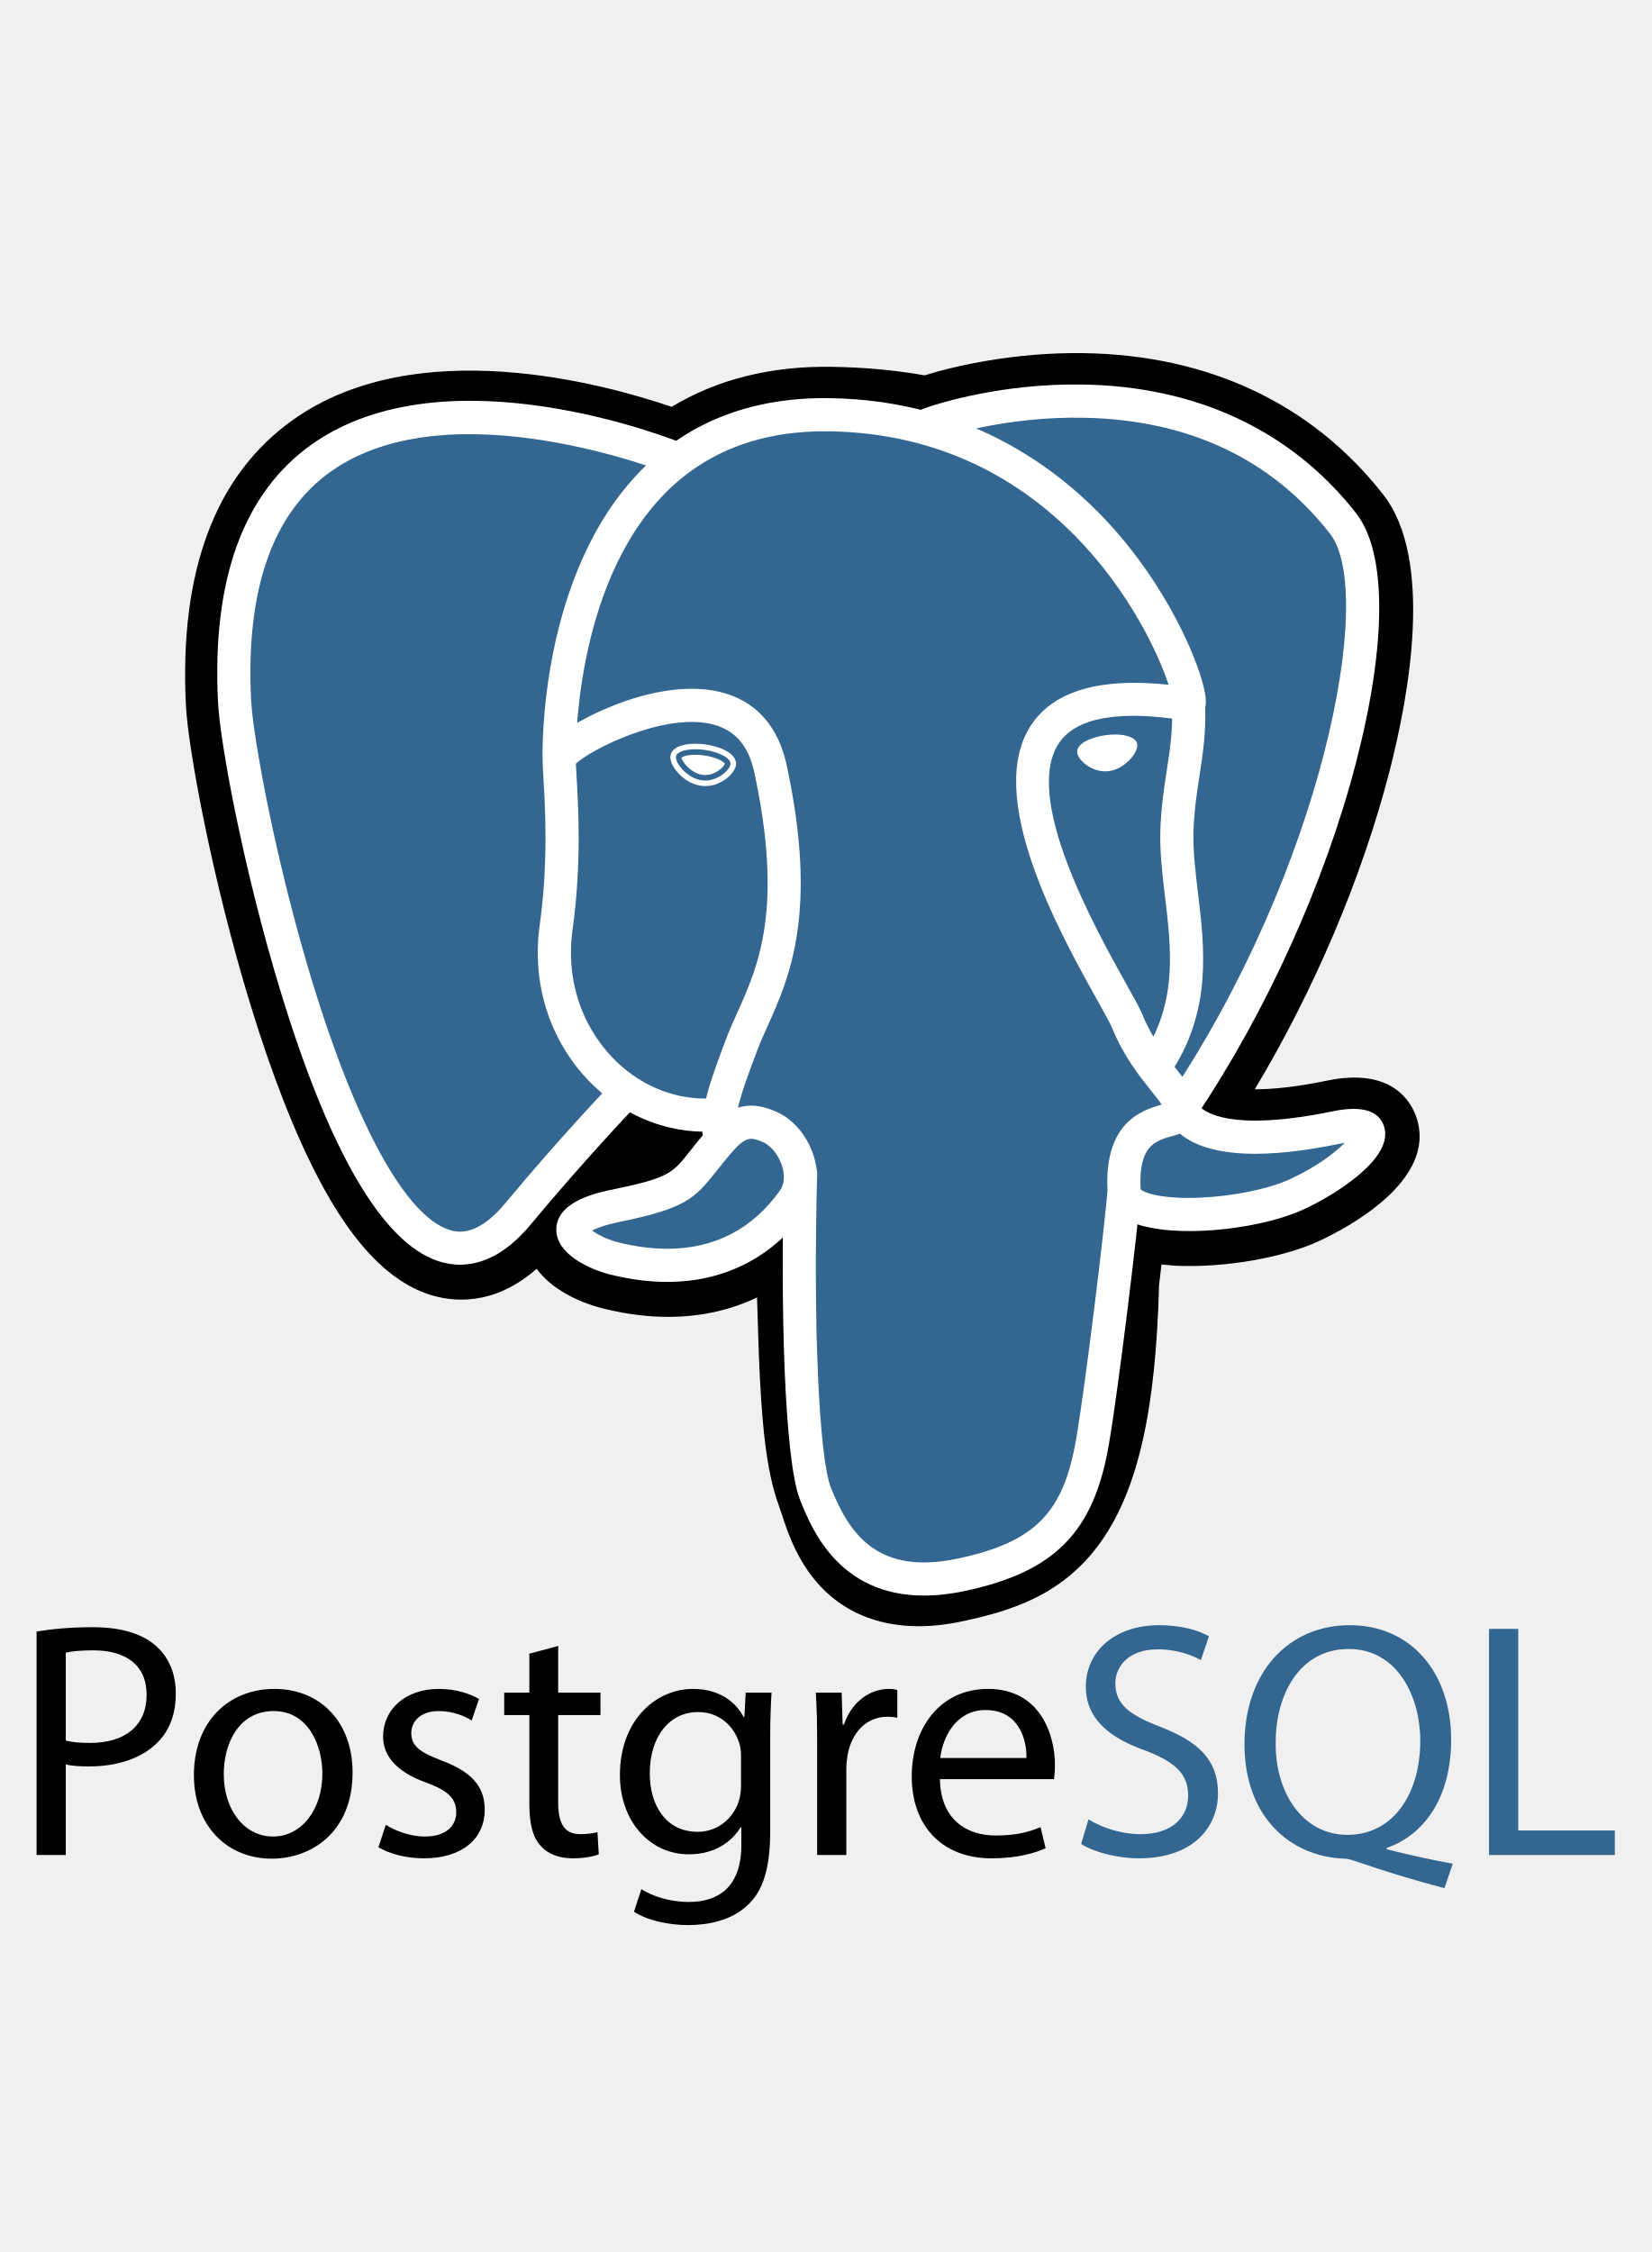
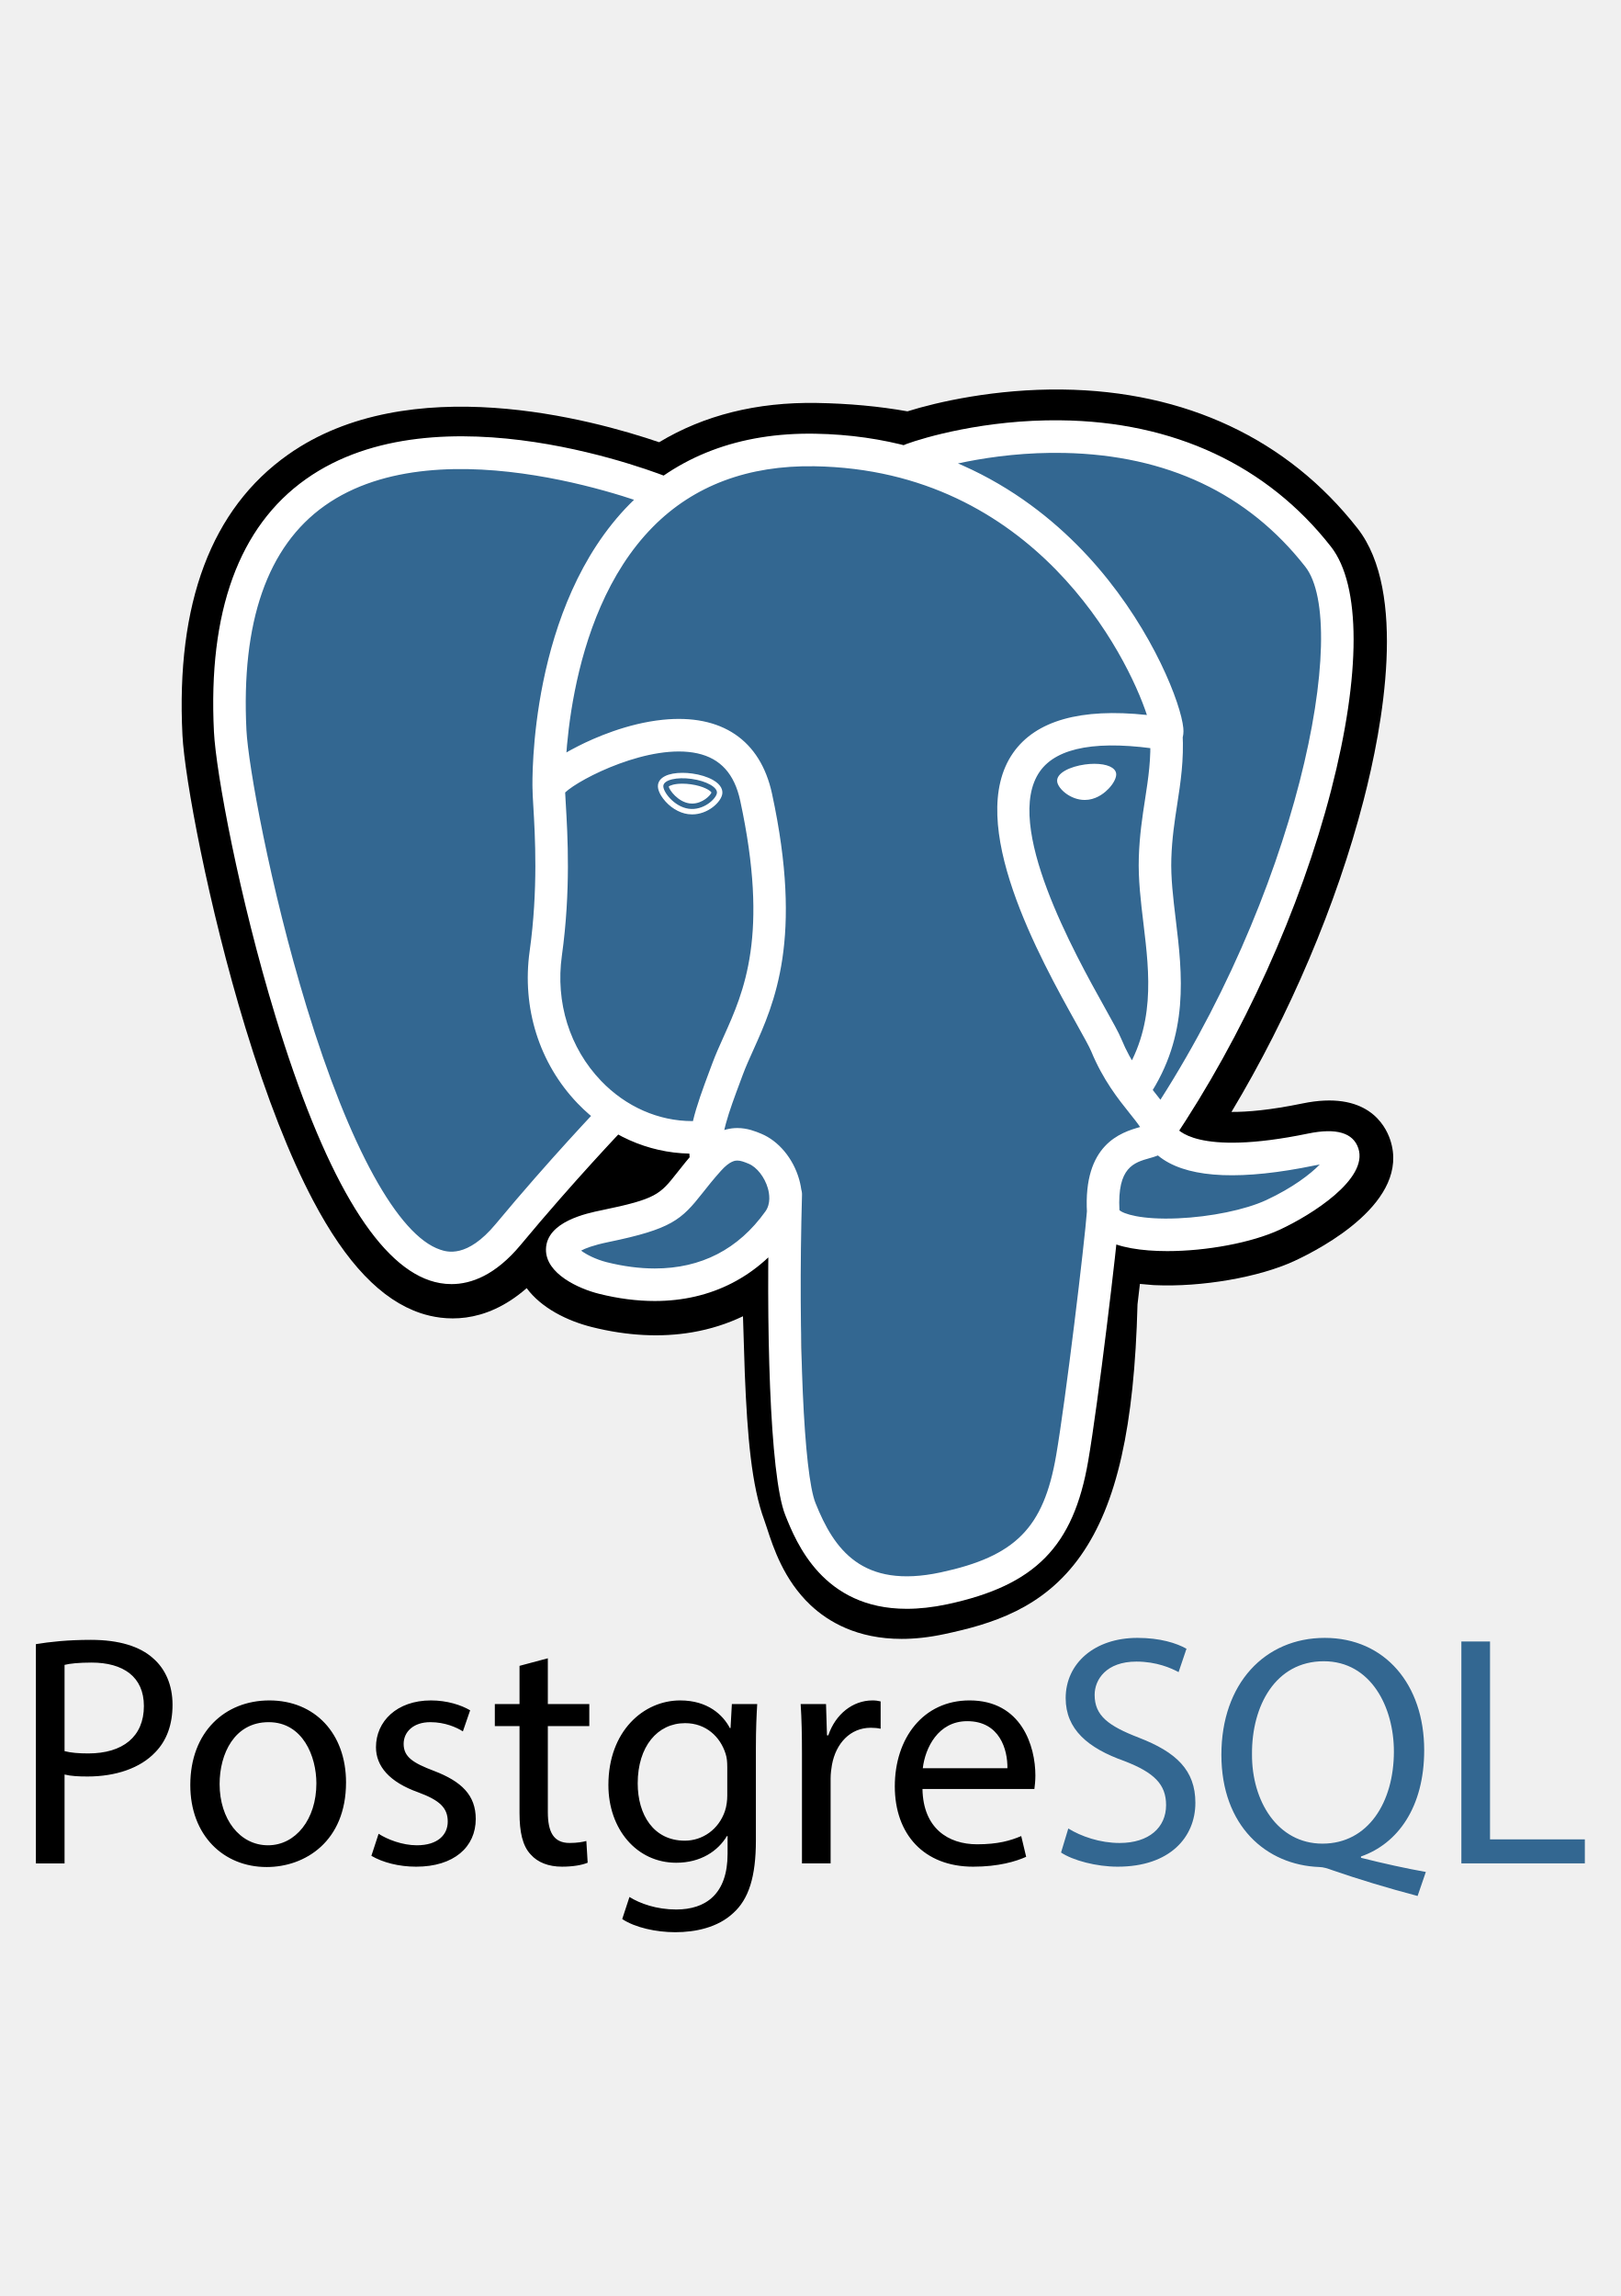
- <svg xmlns="http://www.w3.org/2000/svg" viewBox="0 0 128 128" width="55.0pt" height="75.0pt">
+ <svg xmlns="http://www.w3.org/2000/svg" viewBox="0 0 128 128" width="60.0pt" height="85.0pt">
  <path d="M85.988 76.075c.632-5.262.443-6.034 4.362-5.182l.995.088c3.014.137 6.957-.485 9.272-1.561 4.986-2.313 7.942-6.177 3.026-5.162-11.215 2.313-11.986-1.483-11.986-1.483 11.843-17.571 16.794-39.875 12.521-45.335-11.654-14.892-31.828-7.85-32.166-7.667l-.108.021c-2.216-.461-4.695-.735-7.481-.78-5.075-.083-8.926 1.331-11.847 3.546 0 0-35.989-14.827-34.315 18.646.356 7.121 10.207 53.882 21.956 39.758 4.294-5.164 8.444-9.531 8.444-9.531 2.061 1.369 4.528 2.067 7.116 1.816l.2-.17c-.062.641-.035 1.268.081 2.01-3.027 3.383-2.137 3.977-8.189 5.222-6.122 1.262-2.525 3.508-.178 4.095 2.848.713 9.433 1.722 13.884-4.509l-.177.711c1.188.95 1.107 6.827 1.275 11.026.168 4.199.45 8.117 1.306 10.429.856 2.31 1.866 8.261 9.819 6.557 6.646-1.426 11.727-3.476 12.19-22.545" />
  <path d="M71.208 102.77c-3.518 0-5.808-1.36-7.2-2.674-2.1-1.981-2.933-4.534-3.43-6.059l-.215-.637c-1.002-2.705-1.341-6.599-1.542-11.613-.03-.752-.052-1.529-.075-2.352-.017-.601-.038-1.355-.068-2.146-1.25.599-2.588 1.022-3.997 1.264-2.48.424-5.146.286-7.926-.409-1.961-.49-3.999-1.506-5.16-3.076-3.385 2.965-6.614 2.562-8.373 1.976-3.103-1.035-5.88-3.942-8.491-8.89-1.859-3.523-3.658-8.115-5.347-13.646-2.94-9.633-4.808-19.779-4.974-23.109-.522-10.427 2.284-17.883 8.34-22.16 9.555-6.749 24.03-2.781 29.307-.979 3.545-2.137 7.716-3.178 12.43-3.102 2.532.041 4.942.264 7.181.662 2.335-.734 6.949-1.788 12.23-1.723 9.73.116 17.793 3.908 23.316 10.966 3.941 5.036 1.993 15.61.48 21.466-2.127 8.235-5.856 16.996-10.436 24.622 1.244.009 3.045-.141 5.607-.669 5.054-1.044 6.531 1.666 6.932 2.879 1.607 4.867-5.378 8.544-7.557 9.555-2.792 1.297-7.343 2.086-11.071 1.915l-.163-.011-.979-.086-.097.816-.093.799c-.25 9.664-1.631 15.784-4.472 19.829-2.977 4.239-7.116 5.428-10.761 6.209-1.241.267-2.371.383-3.396.383zm-7.402-35.174c2.271 1.817 2.47 5.236 2.647 11.626.022.797.043 1.552.071 2.257.086 2.134.287 7.132 1.069 9.244.111.298.21.602.314.922.872 2.672 1.31 4.011 5.081 3.203 3.167-.678 4.794-1.287 6.068-3.101 1.852-2.638 2.888-7.941 3.078-15.767l3.852.094-3.826-.459.112-.955c.367-3.148.631-5.424 2.736-6.928 1.688-1.207 3.613-1.09 5.146-.814-1.684-1.271-2.15-2.765-2.274-3.377l-.321-1.582.902-1.34c5.2-7.716 9.489-17.199 11.767-26.018 2.34-9.062 1.626-13.875.913-14.785-9.446-12.071-25.829-7.088-27.539-6.521l-.29.156-1.45.271-.743-.154c-2.047-.425-4.321-.66-6.76-.7-3.831-.064-6.921.841-9.455 2.764l-1.758 1.333-2.041-.841c-4.358-1.782-17.162-5.365-23.918-.58-3.75 2.656-5.458 7.861-5.078 15.47.125 2.512 1.833 12.021 4.647 21.245 3.891 12.746 7.427 16.979 8.903 17.472.257.087.926-.433 1.591-1.231 4.326-5.203 8.44-9.54 8.613-9.723l2.231-2.347 2.697 1.792c1.087.723 2.286 1.132 3.518 1.209l6.433-5.486-.932 9.51c-.021.214-.031.504.053 1.044l.28 1.803-1.213 1.358-.14.157 3.534 1.632 1.482-1.853z" />
  <path fill="#336791" d="M103.646 64.258c-11.216 2.313-11.987-1.484-11.987-1.484 11.842-17.571 16.792-39.876 12.52-45.335-11.655-14.892-31.829-7.849-32.166-7.666l-.109.019c-2.216-.459-4.695-.733-7.482-.778-5.075-.083-8.925 1.33-11.846 3.545 0 0-35.99-14.826-34.316 18.647.356 7.121 10.207 53.882 21.956 39.758 4.294-5.164 8.443-9.531 8.443-9.531 2.061 1.369 4.528 2.067 7.115 1.816l.201-.17c-.062.641-.034 1.268.08 2.01-3.026 3.383-2.138 3.977-8.188 5.222-6.123 1.262-2.526 3.508-.177 4.095 2.847.713 9.433 1.722 13.883-4.509l-.178.711c1.186.95 2.019 6.179 1.879 10.919s-.233 7.994.702 10.536c.935 2.541 1.866 8.261 9.82 6.557 6.646-1.425 10.09-5.116 10.57-11.272.34-4.377 1.109-3.73 1.158-7.644l.618-1.853c.711-5.934.113-7.848 4.208-6.957l.995.087c3.014.138 6.958-.485 9.273-1.561 4.986-2.314 7.943-6.177 3.028-5.162z" />
  <path fill="#fff" d="M71.61 100.394c-6.631.001-8.731-5.25-9.591-7.397-1.257-3.146-1.529-15.358-1.249-25.373.02-.71.607-1.271 1.321-1.249.709.02 1.268.611 1.249 1.321-.323 11.551.136 22.018 1.066 24.346 1.453 3.632 3.656 6.809 9.887 5.475 5.915-1.269 8.13-3.512 9.116-9.23.758-4.389 2.254-16.874 2.438-19.338.053-.708.667-1.24 1.377-1.186.708.053 1.239.67 1.186 1.377-.192 2.564-1.682 15.026-2.469 19.584-1.165 6.755-4.176 9.819-11.11 11.306-1.177.251-2.248.364-3.221.364zM35.659 74.749c-.633.001-1.207-.115-1.704-.281-4.307-1.437-8.409-8.451-12.193-20.849-2.88-9.438-4.705-19.288-4.865-22.489-.475-9.49 1.97-16.205 7.265-19.957 10.476-7.423 28.1-.354 28.845-.05.657.269.972 1.019.703 1.676-.268.656-1.019.972-1.675.703v.001c-.17-.07-17.07-6.84-26.392-.229-4.528 3.211-6.607 9.175-6.18 17.729.135 2.696 1.84 12.311 4.757 21.867 3.378 11.067 7.223 18.052 10.548 19.16.521.175 2.109.704 4.381-2.026 4.272-5.14 8.197-9.242 8.236-9.283.491-.513 1.305-.529 1.817-.039.512.491.53 1.305.039 1.817-.039.04-3.904 4.081-8.116 9.148-1.995 2.398-3.908 3.102-5.466 3.102zM91.579 63.92c-.247 0-.497-.071-.717-.22-.589-.396-.745-1.195-.348-1.784 11.971-17.764 16.173-39.227 12.574-43.825-4.53-5.788-10.927-8.812-19.012-8.985-5.987-.13-10.746 1.399-11.523 1.666l-.195.079c-.782.246-1.382-.183-1.608-.684-.268-.593-.048-1.294.508-1.631l.346-.142-.017.005.018-.006c1.321-.483 6.152-1.933 12.137-1.864 8.947.094 16.337 3.545 21.371 9.977 2.382 3.044 2.387 10.057.015 19.24-2.418 9.362-6.968 19.425-12.482 27.607-.248.369-.654.567-1.067.567zM92.19 72.143c-2.044 0-3.876-.287-4.973-.945-1.128-.675-1.343-1.594-1.371-2.081-.308-5.404 2.674-6.345 4.195-6.774-.212-.32-.514-.697-.825-1.086-.887-1.108-2.101-2.626-3.037-4.896-.146-.354-.606-1.179-1.138-2.133-2.883-5.169-8.881-15.926-5.028-21.435 1.784-2.549 5.334-3.552 10.566-2.992-1.539-4.689-8.869-19.358-26.259-19.643-5.231-.088-9.521 1.521-12.744 4.775-7.217 7.289-6.955 20.477-6.952 20.608.019.71-.542 1.3-1.251 1.318-.71.022-1.3-.541-1.318-1.251-.016-.585-.286-14.424 7.695-22.484 3.735-3.772 8.651-5.634 14.612-5.537 11.128.183 18.289 5.839 22.338 10.553 4.412 5.136 6.576 10.802 6.754 12.692.133 1.406-.876 1.688-1.08 1.729l-.463.011c-5.135-.822-8.429-.252-9.791 1.695-2.931 4.188 2.743 14.363 5.166 18.709.619 1.108 1.065 1.909 1.269 2.404.796 1.93 1.834 3.227 2.668 4.269.733.917 1.369 1.711 1.597 2.645.105.185 1.603 2.399 10.488.565 2.227-.459 3.562-.066 3.97 1.168.803 2.429-3.702 5.261-6.196 6.42-2.238 1.039-5.805 1.696-8.892 1.696zm-3.781-3.238c.281.285 1.691.775 4.612.65 2.596-.112 5.335-.677 6.979-1.439 2.102-.976 3.504-2.067 4.231-2.812l-.404.074c-5.681 1.173-9.699 1.017-11.942-.465-.161-.105-.304-.215-.435-.323-.243.096-.468.159-.628.204-1.273.357-2.589.726-2.413 4.111zM51.712 76.084c-1.411 0-2.896-.191-4.413-.572-1.571-.393-4.221-1.576-4.18-3.519.045-2.181 3.216-2.835 4.411-3.081 4.312-.888 4.593-1.244 5.941-2.955.393-.499.882-1.12 1.548-1.865.99-1.107 2.072-1.669 3.216-1.669.796 0 1.45.271 1.881.449 1.376.57 2.524 1.948 2.996 3.598.426 1.488.223 2.92-.572 4.032-2.608 3.653-6.352 5.582-10.828 5.582zm-5.817-3.98c.388.299 1.164.699 2.027.916 1.314.328 2.588.495 3.79.495 3.662 0 6.601-1.517 8.737-4.506.445-.624.312-1.415.193-1.832-.25-.872-.87-1.665-1.509-1.931-.347-.144-.634-.254-.898-.254-.142 0-.573 0-1.3.813-.614.686-1.055 1.246-1.446 1.741-1.678 2.131-2.447 2.854-7.441 3.883-1.218.252-1.843.506-2.153.675zM55.777 66.176c-.624 0-1.171-.455-1.269-1.09-.033-.213-.054-.428-.064-.644-3.274-.062-6.432-1.466-8.829-3.968-3.031-3.163-4.411-7.545-3.785-12.022.68-4.862.426-9.154.289-11.46-.038-.641-.065-1.104-.063-1.425.002-.406.01-1.485 3.615-3.312 1.282-.65 3.853-1.784 6.661-2.075 4.654-.48 7.721 1.592 8.639 5.836 2.478 11.46.196 16.529-1.47 20.23-.311.688-.604 1.34-.838 1.97l-.207.557c-.88 2.36-1.641 4.399-1.407 5.923.107.702-.374 1.357-1.075 1.466l-.197.014zm-11.143-30.254l.051.918c.142 2.395.406 6.853-.31 11.969-.516 3.692.612 7.297 3.095 9.888 1.962 2.048 4.546 3.178 7.201 3.178h.055c.298-1.253.791-2.575 1.322-4l.206-.553c.265-.712.575-1.401.903-2.13 1.604-3.564 3.6-8 1.301-18.633-.456-2.105-1.56-3.324-3.375-3.726-3.728-.824-9.283 1.98-10.449 3.089zM52.39 35.377c-.064.454.833 1.667 2.001 1.829 1.167.163 2.166-.785 2.229-1.239.063-.455-.833-.955-2.002-1.118-1.167-.163-2.166.073-2.228.528zM54.66 37.654l-.328-.023c-.725-.101-1.458-.558-1.959-1.223-.176-.233-.464-.687-.407-1.091.082-.593.804-.947 1.933-.947.253 0 .515.019.78.055.616.086 1.189.264 1.612.5.733.41.787.866.754 1.103-.091.653-1.133 1.626-2.385 1.626zm-1.844-2.201c.037.28.73 1.205 1.634 1.33l.209.015c.834 0 1.458-.657 1.531-.872-.077-.146-.613-.511-1.631-.651-.225-.032-.448-.048-.661-.048-.652-.001-1.001.146-1.082.226zM87.937 34.45c.063.455-.832 1.668-2.001 1.83-1.168.162-2.167-.785-2.231-1.24-.062-.454.834-.955 2.002-1.117 1.168-.164 2.166.074 2.23.527zM85.667 36.512c-1.125 0-2.094-.875-2.174-1.442-.092-.681 1.029-1.199 2.185-1.359.254-.036.506-.054.749-.054.997 0 1.657.293 1.723.764.043.306-.191.777-.595 1.201-.266.28-.826.765-1.588.87l-.3.02zm.759-2.427c-.223 0-.455.017-.69.049-1.162.161-1.853.628-1.82.878.039.274.78 1.072 1.75 1.072l.239-.017c.634-.089 1.11-.502 1.337-.741.356-.375.498-.727.481-.848-.021-.157-.449-.393-1.297-.393zM89.62 60.538c-.246 0-.494-.07-.714-.217-.59-.396-.748-1.193-.353-1.783 2.736-4.087 2.235-8.256 1.751-12.286-.207-1.718-.42-3.493-.364-5.198.056-1.753.278-3.199.494-4.599.255-1.657.496-3.224.396-5.082-.039-.708.505-1.313 1.214-1.353.711-.038 1.314.506 1.353 1.215.114 2.124-.159 3.896-.423 5.611-.204 1.323-.415 2.691-.466 4.29-.049 1.509.144 3.112.348 4.808.516 4.287 1.099 9.146-2.167 14.023-.248.37-.655.571-1.069.571z" />
  <path stroke="#fff" stroke-width="3" stroke-linecap="round" stroke-linejoin="round" d="M13.924 17.211" fill="none" />
  <path d="M2.835 103.184c1.093-.182 2.522-.338 4.343-.338 2.235 0 3.874.52 4.914 1.456.962.832 1.534 2.106 1.534 3.667 0 1.586-.469 2.834-1.353 3.744-1.196 1.274-3.146 1.924-5.356 1.924-.676 0-1.3-.026-1.819-.156v7.021h-2.263v-17.318zm2.263 8.45c.494.13 1.118.182 1.872.182 2.729 0 4.394-1.326 4.394-3.744 0-2.314-1.638-3.432-4.134-3.432-.988 0-1.742.078-2.132.182v6.812zM27.328 114.104c0 4.654-3.225 6.683-6.267 6.683-3.406 0-6.032-2.496-6.032-6.475 0-4.212 2.756-6.682 6.24-6.682 3.615-.001 6.059 2.626 6.059 6.474zm-9.984.13c0 2.756 1.586 4.836 3.822 4.836 2.184 0 3.821-2.054 3.821-4.888 0-2.132-1.065-4.836-3.77-4.836s-3.873 2.496-3.873 4.888zM29.901 118.16c.676.442 1.872.91 3.016.91 1.664 0 2.444-.832 2.444-1.872 0-1.092-.649-1.69-2.34-2.314-2.262-.806-3.328-2.054-3.328-3.562 0-2.028 1.638-3.692 4.342-3.692 1.274 0 2.393.364 3.095.78l-.572 1.664c-.494-.312-1.404-.728-2.574-.728-1.352 0-2.106.78-2.106 1.716 0 1.04.755 1.508 2.393 2.132 2.184.832 3.302 1.924 3.302 3.796 0 2.21-1.716 3.77-4.706 3.77-1.378 0-2.652-.338-3.536-.858l.57-1.742zM43.266 104.301v3.614h3.275v1.742h-3.275v6.786c0 1.56.441 2.444 1.716 2.444.598 0 1.04-.078 1.326-.156l.104 1.716c-.441.182-1.144.312-2.027.312-1.066 0-1.925-.338-2.471-.962-.649-.676-.884-1.794-.884-3.276v-6.864h-1.95v-1.742h1.95v-3.016l2.236-.598zM59.802 107.916c-.053.91-.104 1.924-.104 3.458v7.306c0 2.886-.572 4.654-1.794 5.747-1.222 1.144-2.99 1.508-4.576 1.508-1.508 0-3.172-.364-4.187-1.04l.572-1.742c.832.52 2.132.988 3.692.988 2.34 0 4.056-1.222 4.056-4.394v-1.404h-.052c-.702 1.17-2.054 2.106-4.004 2.106-3.12 0-5.356-2.652-5.356-6.137 0-4.264 2.782-6.682 5.668-6.682 2.185 0 3.381 1.144 3.927 2.184h.052l.104-1.898h2.002zm-2.366 4.966c0-.39-.026-.728-.13-1.04-.416-1.326-1.534-2.418-3.198-2.418-2.185 0-3.744 1.846-3.744 4.758 0 2.47 1.248 4.524 3.718 4.524 1.404 0 2.678-.884 3.172-2.34.13-.39.183-.832.183-1.222v-2.262zM63.337 111.842c0-1.482-.026-2.756-.104-3.926h2.003l.077 2.47h.104c.572-1.69 1.95-2.756 3.484-2.756.26 0 .441.026.649.078v2.158c-.233-.052-.468-.078-.779-.078-1.612 0-2.757 1.222-3.068 2.938-.052.312-.104.676-.104 1.066v6.708h-2.262v-8.658zM72.854 114.624c.052 3.094 2.027 4.368 4.315 4.368 1.639 0 2.626-.286 3.484-.65l.39 1.638c-.806.364-2.184.78-4.186.78-3.874 0-6.188-2.548-6.188-6.344 0-3.796 2.236-6.787 5.902-6.787 4.108 0 5.2 3.614 5.2 5.928 0 .468-.052.832-.078 1.066h-8.839zm6.708-1.638c.025-1.456-.599-3.718-3.172-3.718-2.314 0-3.328 2.132-3.511 3.718h6.683z" />
  <path fill="#336791" d="M84.371 117.744c1.014.624 2.496 1.144 4.056 1.144 2.314 0 3.666-1.222 3.666-2.99 0-1.638-.936-2.574-3.302-3.484-2.86-1.014-4.628-2.496-4.628-4.966 0-2.73 2.262-4.758 5.668-4.758 1.794 0 3.094.416 3.874.858l-.624 1.846c-.572-.312-1.742-.832-3.328-.832-2.392 0-3.302 1.43-3.302 2.626 0 1.638 1.065 2.444 3.484 3.38 2.964 1.145 4.472 2.574 4.472 5.148 0 2.704-2.002 5.044-6.136 5.044-1.69 0-3.536-.494-4.473-1.118l.573-1.898zM111.957 123.074c-2.366-.624-4.68-1.326-6.708-2.028-.364-.13-.728-.26-1.066-.26-4.16-.156-7.722-3.224-7.722-8.866 0-5.616 3.432-9.23 8.164-9.23 4.758 0 7.853 3.692 7.853 8.866 0 4.498-2.08 7.384-4.992 8.398v.104c1.742.442 3.64.858 5.122 1.118l-.651 1.898zm-1.872-11.414c0-3.51-1.819-7.125-5.538-7.125-3.822 0-5.694 3.536-5.668 7.333-.026 3.718 2.028 7.072 5.564 7.072 3.615 0 5.642-3.276 5.642-7.28zM115.414 102.976h2.263v15.626h7.488v1.898h-9.751v-17.524z" />
</svg>
